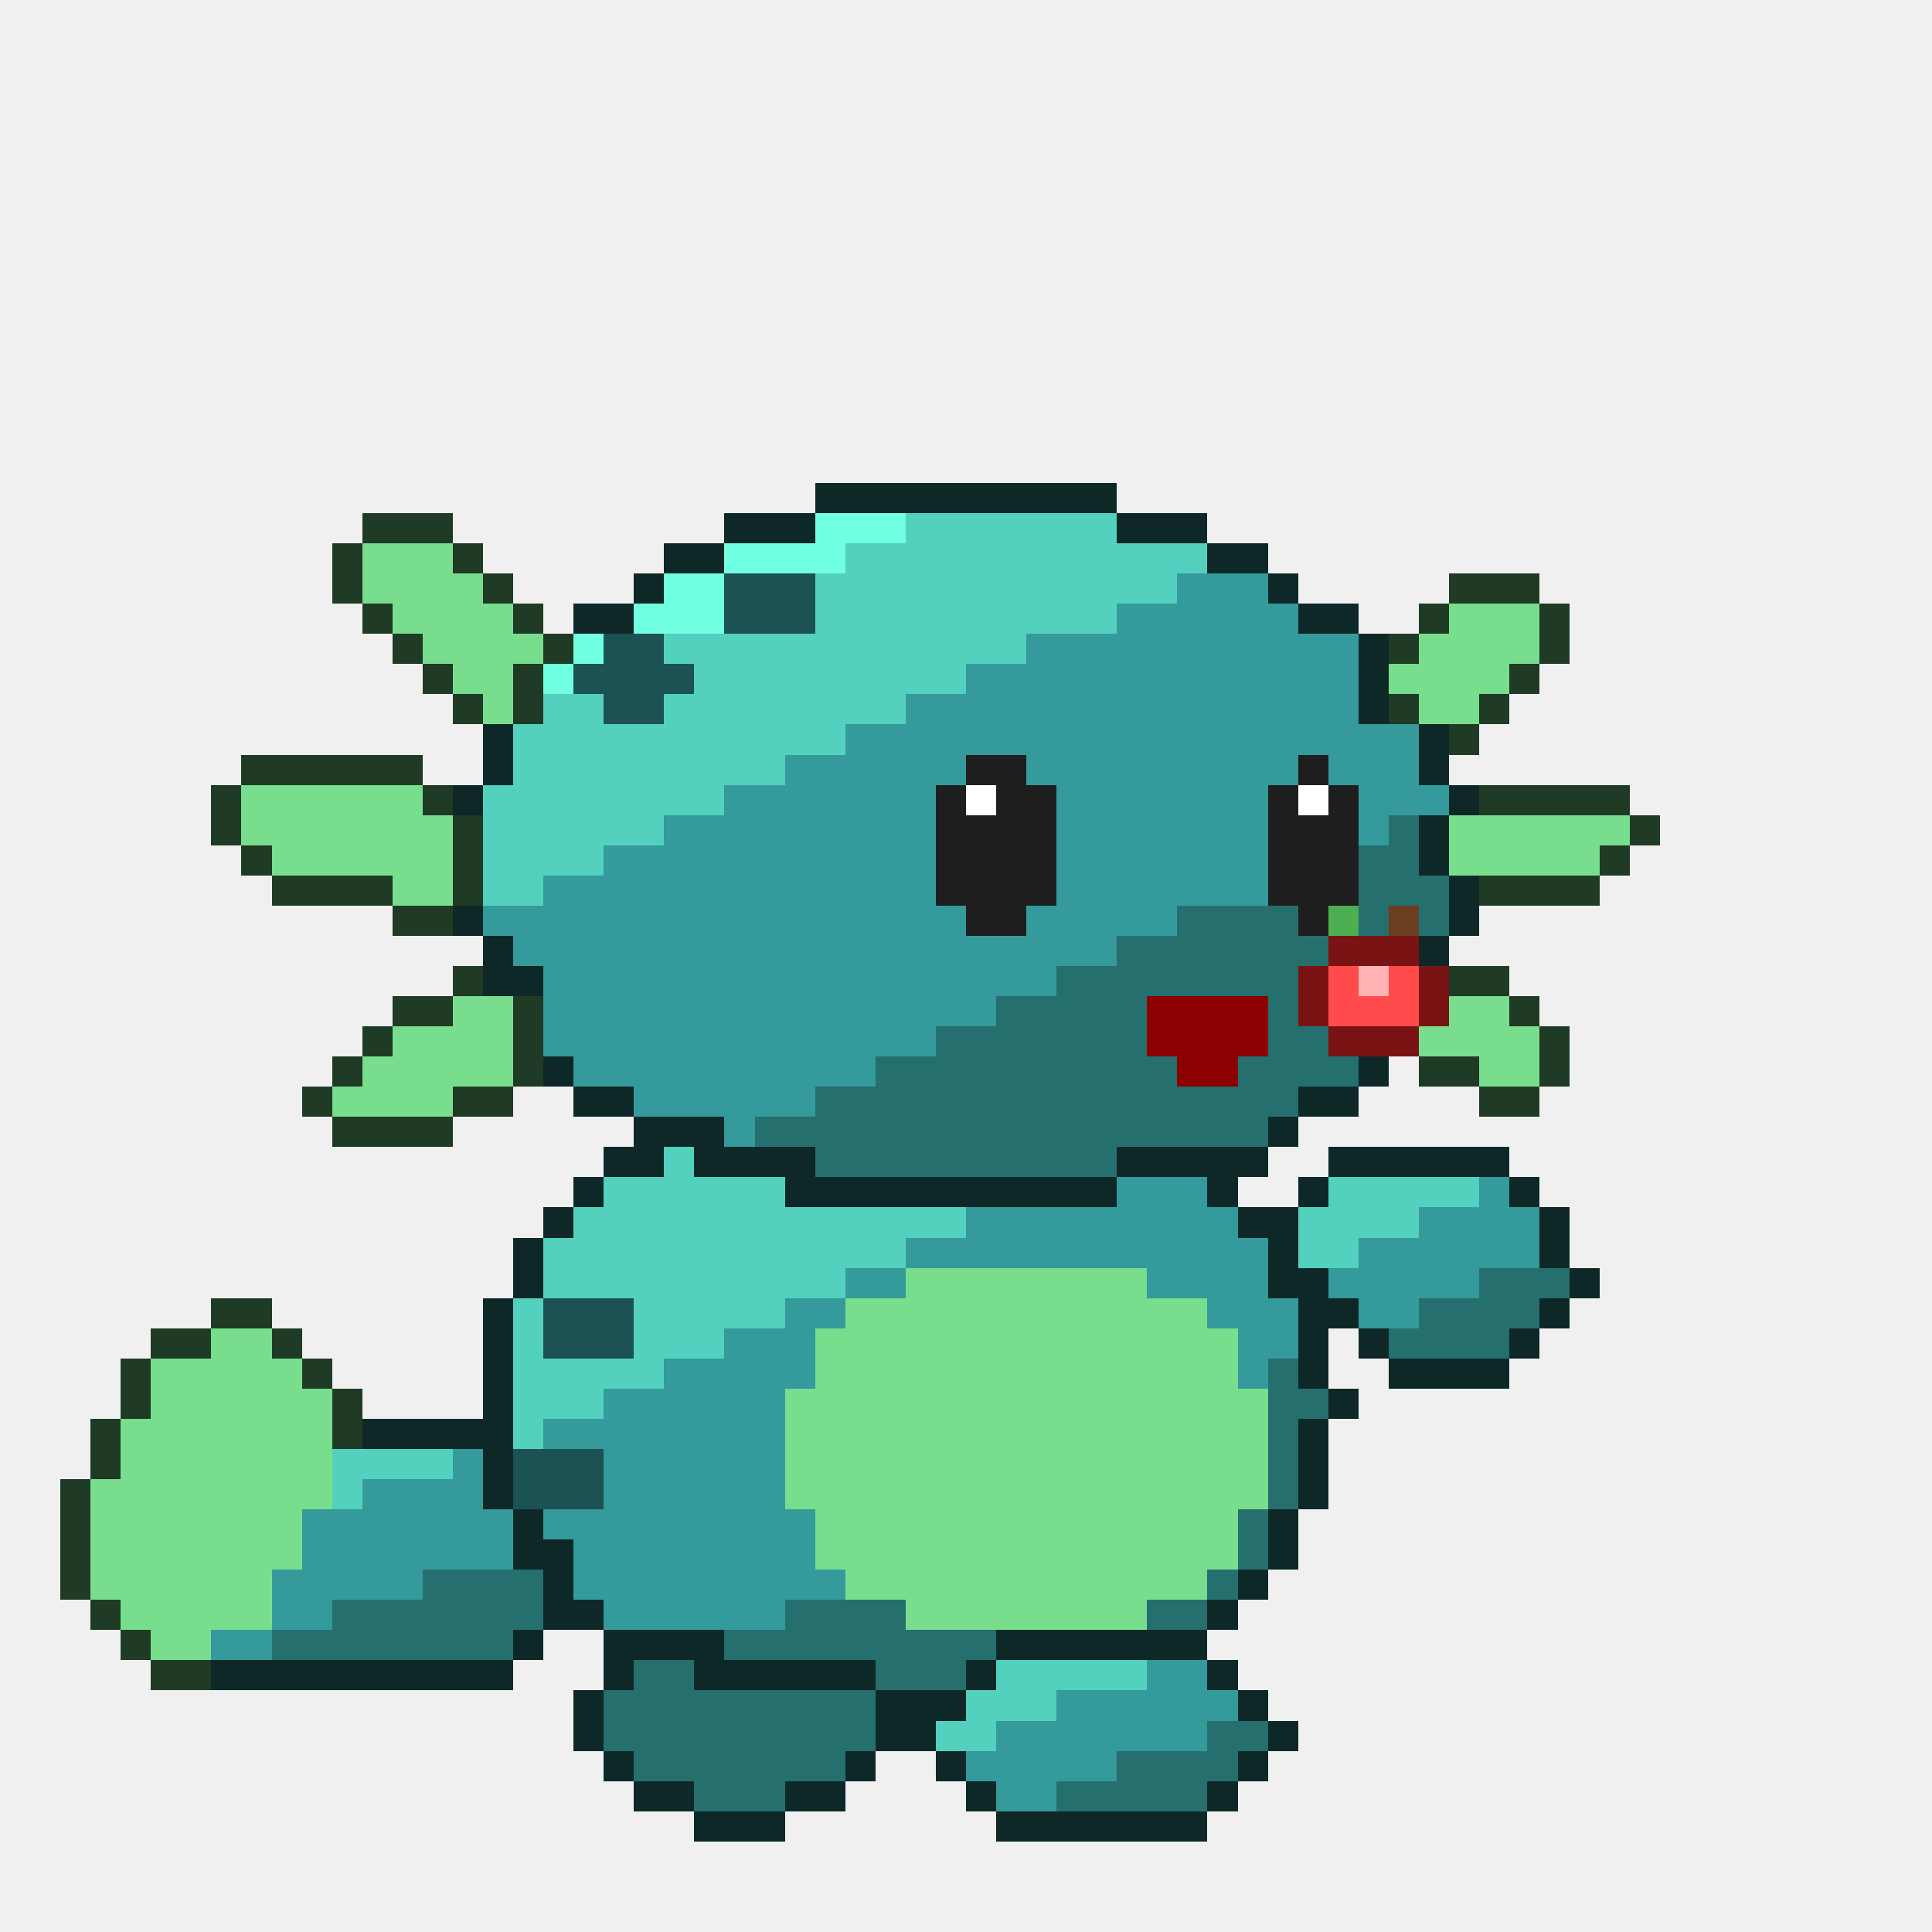
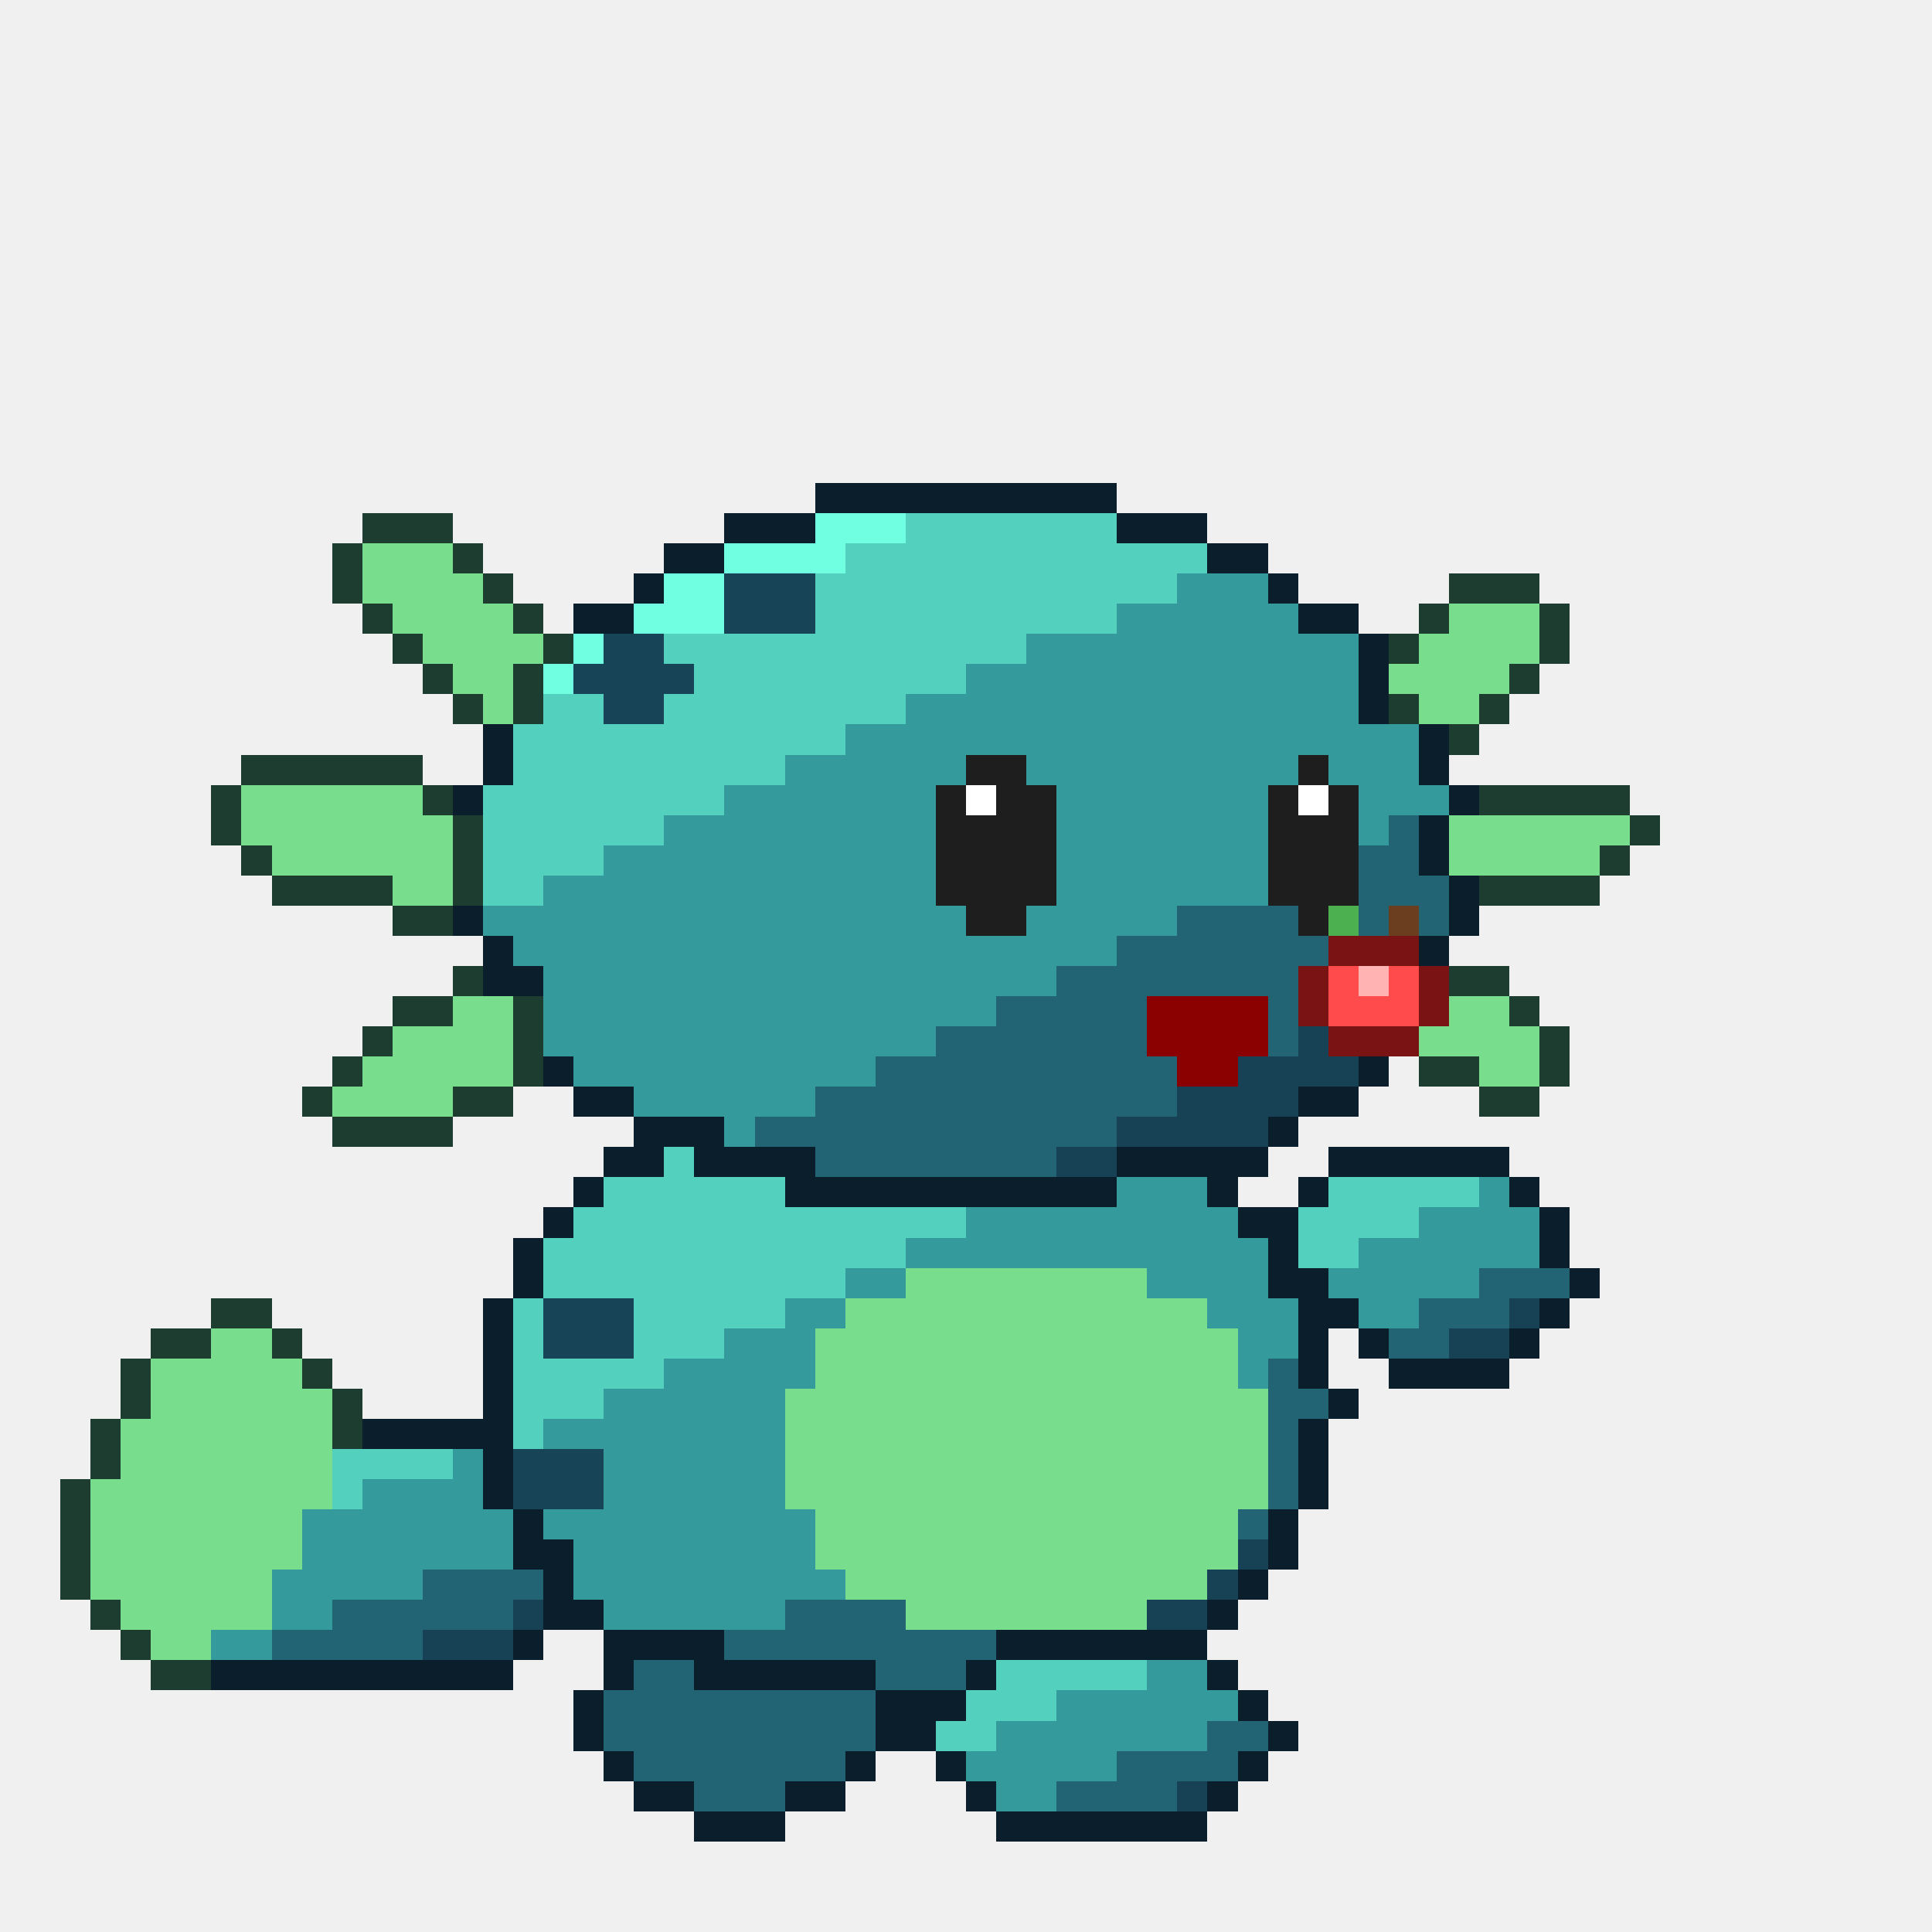
<svg xmlns="http://www.w3.org/2000/svg" viewBox="0 0 128 128" width="128" height="128" shape-rendering="crispEdges">
-   <rect x="54" y="32" width="20" height="2" fill="#0e2828" />
-   <rect x="24" y="34" width="6" height="2" fill="#1f3a25" />
-   <rect x="48" y="34" width="6" height="2" fill="#0e2828" />
+   <rect x="54" y="32" width="20" height="2" fill="#0a1e2c" />
+   <rect x="24" y="34" width="6" height="2" fill="#1c3d30" />
+   <rect x="48" y="34" width="6" height="2" fill="#0a1e2c" />
  <rect x="54" y="34" width="6" height="2" fill="#71ffe2" />
  <rect x="60" y="34" width="14" height="2" fill="#53d1be" />
-   <rect x="74" y="34" width="6" height="2" fill="#0e2828" />
-   <rect x="22" y="36" width="2" height="2" fill="#1f3a25" />
+   <rect x="74" y="34" width="6" height="2" fill="#0a1e2c" />
+   <rect x="22" y="36" width="2" height="2" fill="#1c3d30" />
  <rect x="24" y="36" width="6" height="2" fill="#78de8e" />
-   <rect x="30" y="36" width="2" height="2" fill="#1f3a25" />
-   <rect x="44" y="36" width="4" height="2" fill="#0e2828" />
+   <rect x="30" y="36" width="2" height="2" fill="#1c3d30" />
+   <rect x="44" y="36" width="4" height="2" fill="#0a1e2c" />
  <rect x="48" y="36" width="8" height="2" fill="#71ffe2" />
  <rect x="56" y="36" width="24" height="2" fill="#53d1be" />
-   <rect x="80" y="36" width="4" height="2" fill="#0e2828" />
-   <rect x="22" y="38" width="2" height="2" fill="#1f3a25" />
+   <rect x="80" y="36" width="4" height="2" fill="#0a1e2c" />
+   <rect x="22" y="38" width="2" height="2" fill="#1c3d30" />
  <rect x="24" y="38" width="8" height="2" fill="#78de8e" />
-   <rect x="32" y="38" width="2" height="2" fill="#1f3a25" />
-   <rect x="42" y="38" width="2" height="2" fill="#0e2828" />
+   <rect x="32" y="38" width="2" height="2" fill="#1c3d30" />
+   <rect x="42" y="38" width="2" height="2" fill="#0a1e2c" />
  <rect x="44" y="38" width="4" height="2" fill="#71ffe2" />
-   <rect x="48" y="38" width="6" height="2" fill="#1c5253" />
+   <rect x="48" y="38" width="6" height="2" fill="#184457" />
  <rect x="54" y="38" width="24" height="2" fill="#53d1be" />
  <rect x="78" y="38" width="6" height="2" fill="#349a9b" />
-   <rect x="84" y="38" width="2" height="2" fill="#0e2828" />
-   <rect x="96" y="38" width="6" height="2" fill="#1f3a25" />
-   <rect x="24" y="40" width="2" height="2" fill="#1f3a25" />
+   <rect x="84" y="38" width="2" height="2" fill="#0a1e2c" />
+   <rect x="96" y="38" width="6" height="2" fill="#1c3d30" />
+   <rect x="24" y="40" width="2" height="2" fill="#1c3d30" />
  <rect x="26" y="40" width="8" height="2" fill="#78de8e" />
-   <rect x="34" y="40" width="2" height="2" fill="#1f3a25" />
-   <rect x="38" y="40" width="4" height="2" fill="#0e2828" />
+   <rect x="34" y="40" width="2" height="2" fill="#1c3d30" />
+   <rect x="38" y="40" width="4" height="2" fill="#0a1e2c" />
  <rect x="42" y="40" width="6" height="2" fill="#71ffe2" />
-   <rect x="48" y="40" width="6" height="2" fill="#1c5253" />
+   <rect x="48" y="40" width="6" height="2" fill="#184457" />
  <rect x="54" y="40" width="20" height="2" fill="#53d1be" />
  <rect x="74" y="40" width="12" height="2" fill="#349a9b" />
-   <rect x="86" y="40" width="4" height="2" fill="#0e2828" />
-   <rect x="94" y="40" width="2" height="2" fill="#1f3a25" />
+   <rect x="86" y="40" width="4" height="2" fill="#0a1e2c" />
+   <rect x="94" y="40" width="2" height="2" fill="#1c3d30" />
  <rect x="96" y="40" width="6" height="2" fill="#78de8e" />
-   <rect x="102" y="40" width="2" height="2" fill="#1f3a25" />
-   <rect x="26" y="42" width="2" height="2" fill="#1f3a25" />
+   <rect x="102" y="40" width="2" height="2" fill="#1c3d30" />
+   <rect x="26" y="42" width="2" height="2" fill="#1c3d30" />
  <rect x="28" y="42" width="8" height="2" fill="#78de8e" />
-   <rect x="36" y="42" width="2" height="2" fill="#1f3a25" />
+   <rect x="36" y="42" width="2" height="2" fill="#1c3d30" />
  <rect x="38" y="42" width="2" height="2" fill="#71ffe2" />
-   <rect x="40" y="42" width="4" height="2" fill="#1c5253" />
+   <rect x="40" y="42" width="4" height="2" fill="#184457" />
  <rect x="44" y="42" width="24" height="2" fill="#53d1be" />
  <rect x="68" y="42" width="22" height="2" fill="#349a9b" />
-   <rect x="90" y="42" width="2" height="2" fill="#0e2828" />
-   <rect x="92" y="42" width="2" height="2" fill="#1f3a25" />
+   <rect x="90" y="42" width="2" height="2" fill="#0a1e2c" />
+   <rect x="92" y="42" width="2" height="2" fill="#1c3d30" />
  <rect x="94" y="42" width="8" height="2" fill="#78de8e" />
-   <rect x="102" y="42" width="2" height="2" fill="#1f3a25" />
-   <rect x="28" y="44" width="2" height="2" fill="#1f3a25" />
+   <rect x="102" y="42" width="2" height="2" fill="#1c3d30" />
+   <rect x="28" y="44" width="2" height="2" fill="#1c3d30" />
  <rect x="30" y="44" width="4" height="2" fill="#78de8e" />
-   <rect x="34" y="44" width="2" height="2" fill="#1f3a25" />
+   <rect x="34" y="44" width="2" height="2" fill="#1c3d30" />
  <rect x="36" y="44" width="2" height="2" fill="#71ffe2" />
-   <rect x="38" y="44" width="8" height="2" fill="#1c5253" />
+   <rect x="38" y="44" width="8" height="2" fill="#184457" />
  <rect x="46" y="44" width="18" height="2" fill="#53d1be" />
  <rect x="64" y="44" width="26" height="2" fill="#349a9b" />
-   <rect x="90" y="44" width="2" height="2" fill="#0e2828" />
+   <rect x="90" y="44" width="2" height="2" fill="#0a1e2c" />
  <rect x="92" y="44" width="8" height="2" fill="#78de8e" />
-   <rect x="100" y="44" width="2" height="2" fill="#1f3a25" />
-   <rect x="30" y="46" width="2" height="2" fill="#1f3a25" />
+   <rect x="100" y="44" width="2" height="2" fill="#1c3d30" />
+   <rect x="30" y="46" width="2" height="2" fill="#1c3d30" />
  <rect x="32" y="46" width="2" height="2" fill="#78de8e" />
-   <rect x="34" y="46" width="2" height="2" fill="#1f3a25" />
+   <rect x="34" y="46" width="2" height="2" fill="#1c3d30" />
  <rect x="36" y="46" width="4" height="2" fill="#53d1be" />
-   <rect x="40" y="46" width="4" height="2" fill="#1c5253" />
+   <rect x="40" y="46" width="4" height="2" fill="#184457" />
  <rect x="44" y="46" width="16" height="2" fill="#53d1be" />
  <rect x="60" y="46" width="30" height="2" fill="#349a9b" />
-   <rect x="90" y="46" width="2" height="2" fill="#0e2828" />
-   <rect x="92" y="46" width="2" height="2" fill="#1f3a25" />
+   <rect x="90" y="46" width="2" height="2" fill="#0a1e2c" />
+   <rect x="92" y="46" width="2" height="2" fill="#1c3d30" />
  <rect x="94" y="46" width="4" height="2" fill="#78de8e" />
-   <rect x="98" y="46" width="2" height="2" fill="#1f3a25" />
-   <rect x="32" y="48" width="2" height="2" fill="#0e2828" />
+   <rect x="98" y="46" width="2" height="2" fill="#1c3d30" />
+   <rect x="32" y="48" width="2" height="2" fill="#0a1e2c" />
  <rect x="34" y="48" width="22" height="2" fill="#53d1be" />
  <rect x="56" y="48" width="38" height="2" fill="#349a9b" />
-   <rect x="94" y="48" width="2" height="2" fill="#0e2828" />
-   <rect x="96" y="48" width="2" height="2" fill="#1f3a25" />
-   <rect x="16" y="50" width="12" height="2" fill="#1f3a25" />
-   <rect x="32" y="50" width="2" height="2" fill="#0e2828" />
+   <rect x="94" y="48" width="2" height="2" fill="#0a1e2c" />
+   <rect x="96" y="48" width="2" height="2" fill="#1c3d30" />
+   <rect x="16" y="50" width="12" height="2" fill="#1c3d30" />
+   <rect x="32" y="50" width="2" height="2" fill="#0a1e2c" />
  <rect x="34" y="50" width="18" height="2" fill="#53d1be" />
  <rect x="52" y="50" width="12" height="2" fill="#349a9b" />
  <rect x="64" y="50" width="4" height="2" fill="#1e1e1e" />
  <rect x="68" y="50" width="18" height="2" fill="#349a9b" />
  <rect x="86" y="50" width="2" height="2" fill="#1e1e1e" />
  <rect x="88" y="50" width="6" height="2" fill="#349a9b" />
-   <rect x="94" y="50" width="2" height="2" fill="#0e2828" />
-   <rect x="14" y="52" width="2" height="2" fill="#1f3a25" />
+   <rect x="94" y="50" width="2" height="2" fill="#0a1e2c" />
+   <rect x="14" y="52" width="2" height="2" fill="#1c3d30" />
  <rect x="16" y="52" width="12" height="2" fill="#78de8e" />
-   <rect x="28" y="52" width="2" height="2" fill="#1f3a25" />
-   <rect x="30" y="52" width="2" height="2" fill="#0e2828" />
+   <rect x="28" y="52" width="2" height="2" fill="#1c3d30" />
+   <rect x="30" y="52" width="2" height="2" fill="#0a1e2c" />
  <rect x="32" y="52" width="16" height="2" fill="#53d1be" />
  <rect x="48" y="52" width="14" height="2" fill="#349a9b" />
  <rect x="62" y="52" width="2" height="2" fill="#1e1e1e" />
  <rect x="64" y="52" width="2" height="2" fill="#ffffff" />
  <rect x="66" y="52" width="4" height="2" fill="#1e1e1e" />
  <rect x="70" y="52" width="14" height="2" fill="#349a9b" />
  <rect x="84" y="52" width="2" height="2" fill="#1e1e1e" />
  <rect x="86" y="52" width="2" height="2" fill="#ffffff" />
  <rect x="88" y="52" width="2" height="2" fill="#1e1e1e" />
  <rect x="90" y="52" width="6" height="2" fill="#349a9b" />
-   <rect x="96" y="52" width="2" height="2" fill="#0e2828" />
-   <rect x="98" y="52" width="10" height="2" fill="#1f3a25" />
-   <rect x="14" y="54" width="2" height="2" fill="#1f3a25" />
+   <rect x="96" y="52" width="2" height="2" fill="#0a1e2c" />
+   <rect x="98" y="52" width="10" height="2" fill="#1c3d30" />
+   <rect x="14" y="54" width="2" height="2" fill="#1c3d30" />
  <rect x="16" y="54" width="14" height="2" fill="#78de8e" />
-   <rect x="30" y="54" width="2" height="2" fill="#1f3a25" />
+   <rect x="30" y="54" width="2" height="2" fill="#1c3d30" />
  <rect x="32" y="54" width="12" height="2" fill="#53d1be" />
  <rect x="44" y="54" width="18" height="2" fill="#349a9b" />
  <rect x="62" y="54" width="8" height="2" fill="#1e1e1e" />
  <rect x="70" y="54" width="14" height="2" fill="#349a9b" />
  <rect x="84" y="54" width="6" height="2" fill="#1e1e1e" />
  <rect x="90" y="54" width="2" height="2" fill="#349a9b" />
-   <rect x="92" y="54" width="2" height="2" fill="#266f6f" />
-   <rect x="94" y="54" width="2" height="2" fill="#0e2828" />
+   <rect x="92" y="54" width="2" height="2" fill="#226473" />
+   <rect x="94" y="54" width="2" height="2" fill="#0a1e2c" />
  <rect x="96" y="54" width="12" height="2" fill="#78de8e" />
-   <rect x="108" y="54" width="2" height="2" fill="#1f3a25" />
-   <rect x="16" y="56" width="2" height="2" fill="#1f3a25" />
+   <rect x="108" y="54" width="2" height="2" fill="#1c3d30" />
+   <rect x="16" y="56" width="2" height="2" fill="#1c3d30" />
  <rect x="18" y="56" width="12" height="2" fill="#78de8e" />
-   <rect x="30" y="56" width="2" height="2" fill="#1f3a25" />
+   <rect x="30" y="56" width="2" height="2" fill="#1c3d30" />
  <rect x="32" y="56" width="8" height="2" fill="#53d1be" />
  <rect x="40" y="56" width="22" height="2" fill="#349a9b" />
  <rect x="62" y="56" width="8" height="2" fill="#1e1e1e" />
  <rect x="70" y="56" width="14" height="2" fill="#349a9b" />
  <rect x="84" y="56" width="6" height="2" fill="#1e1e1e" />
-   <rect x="90" y="56" width="4" height="2" fill="#266f6f" />
-   <rect x="94" y="56" width="2" height="2" fill="#0e2828" />
+   <rect x="90" y="56" width="4" height="2" fill="#226473" />
+   <rect x="94" y="56" width="2" height="2" fill="#0a1e2c" />
  <rect x="96" y="56" width="10" height="2" fill="#78de8e" />
-   <rect x="106" y="56" width="2" height="2" fill="#1f3a25" />
-   <rect x="18" y="58" width="8" height="2" fill="#1f3a25" />
+   <rect x="106" y="56" width="2" height="2" fill="#1c3d30" />
+   <rect x="18" y="58" width="8" height="2" fill="#1c3d30" />
  <rect x="26" y="58" width="4" height="2" fill="#78de8e" />
-   <rect x="30" y="58" width="2" height="2" fill="#1f3a25" />
+   <rect x="30" y="58" width="2" height="2" fill="#1c3d30" />
  <rect x="32" y="58" width="4" height="2" fill="#53d1be" />
  <rect x="36" y="58" width="26" height="2" fill="#349a9b" />
  <rect x="62" y="58" width="8" height="2" fill="#1e1e1e" />
  <rect x="70" y="58" width="14" height="2" fill="#349a9b" />
  <rect x="84" y="58" width="6" height="2" fill="#1e1e1e" />
-   <rect x="90" y="58" width="6" height="2" fill="#266f6f" />
-   <rect x="96" y="58" width="2" height="2" fill="#0e2828" />
-   <rect x="98" y="58" width="8" height="2" fill="#1f3a25" />
-   <rect x="26" y="60" width="4" height="2" fill="#1f3a25" />
-   <rect x="30" y="60" width="2" height="2" fill="#0e2828" />
+   <rect x="90" y="58" width="6" height="2" fill="#226473" />
+   <rect x="96" y="58" width="2" height="2" fill="#0a1e2c" />
+   <rect x="98" y="58" width="8" height="2" fill="#1c3d30" />
+   <rect x="26" y="60" width="4" height="2" fill="#1c3d30" />
+   <rect x="30" y="60" width="2" height="2" fill="#0a1e2c" />
  <rect x="32" y="60" width="32" height="2" fill="#349a9b" />
  <rect x="64" y="60" width="4" height="2" fill="#1e1e1e" />
  <rect x="68" y="60" width="10" height="2" fill="#349a9b" />
-   <rect x="78" y="60" width="8" height="2" fill="#266f6f" />
+   <rect x="78" y="60" width="8" height="2" fill="#226473" />
  <rect x="86" y="60" width="2" height="2" fill="#1e1e1e" />
  <rect x="88" y="60" width="2" height="2" fill="#4caf50" />
-   <rect x="90" y="60" width="2" height="2" fill="#266f6f" />
+   <rect x="90" y="60" width="2" height="2" fill="#226473" />
  <rect x="92" y="60" width="2" height="2" fill="#6b3e1f" />
-   <rect x="94" y="60" width="2" height="2" fill="#266f6f" />
-   <rect x="96" y="60" width="2" height="2" fill="#0e2828" />
-   <rect x="32" y="62" width="2" height="2" fill="#0e2828" />
+   <rect x="94" y="60" width="2" height="2" fill="#226473" />
+   <rect x="96" y="60" width="2" height="2" fill="#0a1e2c" />
+   <rect x="32" y="62" width="2" height="2" fill="#0a1e2c" />
  <rect x="34" y="62" width="40" height="2" fill="#349a9b" />
-   <rect x="74" y="62" width="14" height="2" fill="#266f6f" />
+   <rect x="74" y="62" width="14" height="2" fill="#226473" />
  <rect x="88" y="62" width="6" height="2" fill="#7a1414" />
-   <rect x="94" y="62" width="2" height="2" fill="#0e2828" />
-   <rect x="30" y="64" width="2" height="2" fill="#1f3a25" />
-   <rect x="32" y="64" width="4" height="2" fill="#0e2828" />
+   <rect x="94" y="62" width="2" height="2" fill="#0a1e2c" />
+   <rect x="30" y="64" width="2" height="2" fill="#1c3d30" />
+   <rect x="32" y="64" width="4" height="2" fill="#0a1e2c" />
  <rect x="36" y="64" width="34" height="2" fill="#349a9b" />
-   <rect x="70" y="64" width="16" height="2" fill="#266f6f" />
+   <rect x="70" y="64" width="16" height="2" fill="#226473" />
  <rect x="86" y="64" width="2" height="2" fill="#7a1414" />
  <rect x="88" y="64" width="2" height="2" fill="#ff4b4b" />
  <rect x="90" y="64" width="2" height="2" fill="#ffb3b3" />
  <rect x="92" y="64" width="2" height="2" fill="#ff4b4b" />
  <rect x="94" y="64" width="2" height="2" fill="#7a1414" />
-   <rect x="96" y="64" width="4" height="2" fill="#1f3a25" />
-   <rect x="26" y="66" width="4" height="2" fill="#1f3a25" />
+   <rect x="96" y="64" width="4" height="2" fill="#1c3d30" />
+   <rect x="26" y="66" width="4" height="2" fill="#1c3d30" />
  <rect x="30" y="66" width="4" height="2" fill="#78de8e" />
-   <rect x="34" y="66" width="2" height="2" fill="#1f3a25" />
+   <rect x="34" y="66" width="2" height="2" fill="#1c3d30" />
  <rect x="36" y="66" width="30" height="2" fill="#349a9b" />
-   <rect x="66" y="66" width="10" height="2" fill="#266f6f" />
+   <rect x="66" y="66" width="10" height="2" fill="#226473" />
  <rect x="76" y="66" width="8" height="2" fill="#8b0000" />
-   <rect x="84" y="66" width="2" height="2" fill="#266f6f" />
+   <rect x="84" y="66" width="2" height="2" fill="#226473" />
  <rect x="86" y="66" width="2" height="2" fill="#7a1414" />
  <rect x="88" y="66" width="6" height="2" fill="#ff4b4b" />
  <rect x="94" y="66" width="2" height="2" fill="#7a1414" />
  <rect x="96" y="66" width="4" height="2" fill="#78de8e" />
-   <rect x="100" y="66" width="2" height="2" fill="#1f3a25" />
-   <rect x="24" y="68" width="2" height="2" fill="#1f3a25" />
+   <rect x="100" y="66" width="2" height="2" fill="#1c3d30" />
+   <rect x="24" y="68" width="2" height="2" fill="#1c3d30" />
  <rect x="26" y="68" width="8" height="2" fill="#78de8e" />
-   <rect x="34" y="68" width="2" height="2" fill="#1f3a25" />
+   <rect x="34" y="68" width="2" height="2" fill="#1c3d30" />
  <rect x="36" y="68" width="26" height="2" fill="#349a9b" />
-   <rect x="62" y="68" width="14" height="2" fill="#266f6f" />
+   <rect x="62" y="68" width="14" height="2" fill="#226473" />
  <rect x="76" y="68" width="8" height="2" fill="#8b0000" />
-   <rect x="84" y="68" width="4" height="2" fill="#266f6f" />
+   <rect x="84" y="68" width="2" height="2" fill="#226473" />
+   <rect x="86" y="68" width="2" height="2" fill="#174155" />
  <rect x="88" y="68" width="6" height="2" fill="#7a1414" />
  <rect x="94" y="68" width="8" height="2" fill="#78de8e" />
-   <rect x="102" y="68" width="2" height="2" fill="#1f3a25" />
-   <rect x="22" y="70" width="2" height="2" fill="#1f3a25" />
+   <rect x="102" y="68" width="2" height="2" fill="#1c3d30" />
+   <rect x="22" y="70" width="2" height="2" fill="#1c3d30" />
  <rect x="24" y="70" width="10" height="2" fill="#78de8e" />
-   <rect x="34" y="70" width="2" height="2" fill="#1f3a25" />
-   <rect x="36" y="70" width="2" height="2" fill="#0e2828" />
+   <rect x="34" y="70" width="2" height="2" fill="#1c3d30" />
+   <rect x="36" y="70" width="2" height="2" fill="#0a1e2c" />
  <rect x="38" y="70" width="20" height="2" fill="#349a9b" />
-   <rect x="58" y="70" width="20" height="2" fill="#266f6f" />
+   <rect x="58" y="70" width="20" height="2" fill="#226473" />
  <rect x="78" y="70" width="4" height="2" fill="#8b0000" />
-   <rect x="82" y="70" width="8" height="2" fill="#266f6f" />
-   <rect x="90" y="70" width="2" height="2" fill="#0e2828" />
-   <rect x="94" y="70" width="4" height="2" fill="#1f3a25" />
+   <rect x="82" y="70" width="8" height="2" fill="#174155" />
+   <rect x="90" y="70" width="2" height="2" fill="#0a1e2c" />
+   <rect x="94" y="70" width="4" height="2" fill="#1c3d30" />
  <rect x="98" y="70" width="4" height="2" fill="#78de8e" />
-   <rect x="102" y="70" width="2" height="2" fill="#1f3a25" />
-   <rect x="20" y="72" width="2" height="2" fill="#1f3a25" />
+   <rect x="102" y="70" width="2" height="2" fill="#1c3d30" />
+   <rect x="20" y="72" width="2" height="2" fill="#1c3d30" />
  <rect x="22" y="72" width="8" height="2" fill="#78de8e" />
-   <rect x="30" y="72" width="4" height="2" fill="#1f3a25" />
-   <rect x="38" y="72" width="4" height="2" fill="#0e2828" />
+   <rect x="30" y="72" width="4" height="2" fill="#1c3d30" />
+   <rect x="38" y="72" width="4" height="2" fill="#0a1e2c" />
  <rect x="42" y="72" width="12" height="2" fill="#349a9b" />
-   <rect x="54" y="72" width="32" height="2" fill="#266f6f" />
-   <rect x="86" y="72" width="4" height="2" fill="#0e2828" />
-   <rect x="98" y="72" width="4" height="2" fill="#1f3a25" />
-   <rect x="22" y="74" width="8" height="2" fill="#1f3a25" />
-   <rect x="42" y="74" width="6" height="2" fill="#0e2828" />
+   <rect x="54" y="72" width="24" height="2" fill="#226473" />
+   <rect x="78" y="72" width="8" height="2" fill="#174155" />
+   <rect x="86" y="72" width="4" height="2" fill="#0a1e2c" />
+   <rect x="98" y="72" width="4" height="2" fill="#1c3d30" />
+   <rect x="22" y="74" width="8" height="2" fill="#1c3d30" />
+   <rect x="42" y="74" width="6" height="2" fill="#0a1e2c" />
  <rect x="48" y="74" width="2" height="2" fill="#349a9b" />
-   <rect x="50" y="74" width="34" height="2" fill="#266f6f" />
-   <rect x="84" y="74" width="2" height="2" fill="#0e2828" />
-   <rect x="40" y="76" width="4" height="2" fill="#0e2828" />
+   <rect x="50" y="74" width="24" height="2" fill="#226473" />
+   <rect x="74" y="74" width="10" height="2" fill="#174155" />
+   <rect x="84" y="74" width="2" height="2" fill="#0a1e2c" />
+   <rect x="40" y="76" width="4" height="2" fill="#0a1e2c" />
  <rect x="44" y="76" width="2" height="2" fill="#53d1be" />
-   <rect x="46" y="76" width="8" height="2" fill="#0e2828" />
-   <rect x="54" y="76" width="20" height="2" fill="#266f6f" />
-   <rect x="74" y="76" width="10" height="2" fill="#0e2828" />
-   <rect x="88" y="76" width="12" height="2" fill="#0e2828" />
-   <rect x="38" y="78" width="2" height="2" fill="#0e2828" />
+   <rect x="46" y="76" width="8" height="2" fill="#0a1e2c" />
+   <rect x="54" y="76" width="16" height="2" fill="#226473" />
+   <rect x="70" y="76" width="4" height="2" fill="#174155" />
+   <rect x="74" y="76" width="10" height="2" fill="#0a1e2c" />
+   <rect x="88" y="76" width="12" height="2" fill="#0a1e2c" />
+   <rect x="38" y="78" width="2" height="2" fill="#0a1e2c" />
  <rect x="40" y="78" width="12" height="2" fill="#53d1be" />
-   <rect x="52" y="78" width="22" height="2" fill="#0e2828" />
+   <rect x="52" y="78" width="22" height="2" fill="#0a1e2c" />
  <rect x="74" y="78" width="6" height="2" fill="#349a9b" />
-   <rect x="80" y="78" width="2" height="2" fill="#0e2828" />
-   <rect x="86" y="78" width="2" height="2" fill="#0e2828" />
+   <rect x="80" y="78" width="2" height="2" fill="#0a1e2c" />
+   <rect x="86" y="78" width="2" height="2" fill="#0a1e2c" />
  <rect x="88" y="78" width="10" height="2" fill="#53d1be" />
  <rect x="98" y="78" width="2" height="2" fill="#349a9b" />
-   <rect x="100" y="78" width="2" height="2" fill="#0e2828" />
-   <rect x="36" y="80" width="2" height="2" fill="#0e2828" />
+   <rect x="100" y="78" width="2" height="2" fill="#0a1e2c" />
+   <rect x="36" y="80" width="2" height="2" fill="#0a1e2c" />
  <rect x="38" y="80" width="26" height="2" fill="#53d1be" />
  <rect x="64" y="80" width="18" height="2" fill="#349a9b" />
-   <rect x="82" y="80" width="4" height="2" fill="#0e2828" />
+   <rect x="82" y="80" width="4" height="2" fill="#0a1e2c" />
  <rect x="86" y="80" width="8" height="2" fill="#53d1be" />
  <rect x="94" y="80" width="8" height="2" fill="#349a9b" />
-   <rect x="102" y="80" width="2" height="2" fill="#0e2828" />
-   <rect x="34" y="82" width="2" height="2" fill="#0e2828" />
+   <rect x="102" y="80" width="2" height="2" fill="#0a1e2c" />
+   <rect x="34" y="82" width="2" height="2" fill="#0a1e2c" />
  <rect x="36" y="82" width="24" height="2" fill="#53d1be" />
  <rect x="60" y="82" width="24" height="2" fill="#349a9b" />
-   <rect x="84" y="82" width="2" height="2" fill="#0e2828" />
+   <rect x="84" y="82" width="2" height="2" fill="#0a1e2c" />
  <rect x="86" y="82" width="4" height="2" fill="#53d1be" />
  <rect x="90" y="82" width="12" height="2" fill="#349a9b" />
-   <rect x="102" y="82" width="2" height="2" fill="#0e2828" />
-   <rect x="34" y="84" width="2" height="2" fill="#0e2828" />
+   <rect x="102" y="82" width="2" height="2" fill="#0a1e2c" />
+   <rect x="34" y="84" width="2" height="2" fill="#0a1e2c" />
  <rect x="36" y="84" width="20" height="2" fill="#53d1be" />
  <rect x="56" y="84" width="4" height="2" fill="#349a9b" />
  <rect x="60" y="84" width="16" height="2" fill="#78de8e" />
  <rect x="76" y="84" width="8" height="2" fill="#349a9b" />
-   <rect x="84" y="84" width="4" height="2" fill="#0e2828" />
+   <rect x="84" y="84" width="4" height="2" fill="#0a1e2c" />
  <rect x="88" y="84" width="10" height="2" fill="#349a9b" />
-   <rect x="98" y="84" width="6" height="2" fill="#266f6f" />
-   <rect x="104" y="84" width="2" height="2" fill="#0e2828" />
-   <rect x="14" y="86" width="4" height="2" fill="#1f3a25" />
-   <rect x="32" y="86" width="2" height="2" fill="#0e2828" />
+   <rect x="98" y="84" width="6" height="2" fill="#226473" />
+   <rect x="104" y="84" width="2" height="2" fill="#0a1e2c" />
+   <rect x="14" y="86" width="4" height="2" fill="#1c3d30" />
+   <rect x="32" y="86" width="2" height="2" fill="#0a1e2c" />
  <rect x="34" y="86" width="2" height="2" fill="#53d1be" />
-   <rect x="36" y="86" width="6" height="2" fill="#1c5253" />
+   <rect x="36" y="86" width="6" height="2" fill="#184457" />
  <rect x="42" y="86" width="10" height="2" fill="#53d1be" />
  <rect x="52" y="86" width="4" height="2" fill="#349a9b" />
  <rect x="56" y="86" width="24" height="2" fill="#78de8e" />
  <rect x="80" y="86" width="6" height="2" fill="#349a9b" />
-   <rect x="86" y="86" width="4" height="2" fill="#0e2828" />
+   <rect x="86" y="86" width="4" height="2" fill="#0a1e2c" />
  <rect x="90" y="86" width="4" height="2" fill="#349a9b" />
-   <rect x="94" y="86" width="8" height="2" fill="#266f6f" />
-   <rect x="102" y="86" width="2" height="2" fill="#0e2828" />
-   <rect x="10" y="88" width="4" height="2" fill="#1f3a25" />
+   <rect x="94" y="86" width="6" height="2" fill="#226473" />
+   <rect x="100" y="86" width="2" height="2" fill="#174155" />
+   <rect x="102" y="86" width="2" height="2" fill="#0a1e2c" />
+   <rect x="10" y="88" width="4" height="2" fill="#1c3d30" />
  <rect x="14" y="88" width="4" height="2" fill="#78de8e" />
-   <rect x="18" y="88" width="2" height="2" fill="#1f3a25" />
-   <rect x="32" y="88" width="2" height="2" fill="#0e2828" />
+   <rect x="18" y="88" width="2" height="2" fill="#1c3d30" />
+   <rect x="32" y="88" width="2" height="2" fill="#0a1e2c" />
  <rect x="34" y="88" width="2" height="2" fill="#53d1be" />
-   <rect x="36" y="88" width="6" height="2" fill="#1c5253" />
+   <rect x="36" y="88" width="6" height="2" fill="#184457" />
  <rect x="42" y="88" width="6" height="2" fill="#53d1be" />
  <rect x="48" y="88" width="6" height="2" fill="#349a9b" />
  <rect x="54" y="88" width="28" height="2" fill="#78de8e" />
  <rect x="82" y="88" width="4" height="2" fill="#349a9b" />
-   <rect x="86" y="88" width="2" height="2" fill="#0e2828" />
-   <rect x="90" y="88" width="2" height="2" fill="#0e2828" />
-   <rect x="92" y="88" width="8" height="2" fill="#266f6f" />
-   <rect x="100" y="88" width="2" height="2" fill="#0e2828" />
-   <rect x="8" y="90" width="2" height="2" fill="#1f3a25" />
+   <rect x="86" y="88" width="2" height="2" fill="#0a1e2c" />
+   <rect x="90" y="88" width="2" height="2" fill="#0a1e2c" />
+   <rect x="92" y="88" width="4" height="2" fill="#226473" />
+   <rect x="96" y="88" width="4" height="2" fill="#174155" />
+   <rect x="100" y="88" width="2" height="2" fill="#0a1e2c" />
+   <rect x="8" y="90" width="2" height="2" fill="#1c3d30" />
  <rect x="10" y="90" width="10" height="2" fill="#78de8e" />
-   <rect x="20" y="90" width="2" height="2" fill="#1f3a25" />
-   <rect x="32" y="90" width="2" height="2" fill="#0e2828" />
+   <rect x="20" y="90" width="2" height="2" fill="#1c3d30" />
+   <rect x="32" y="90" width="2" height="2" fill="#0a1e2c" />
  <rect x="34" y="90" width="10" height="2" fill="#53d1be" />
  <rect x="44" y="90" width="10" height="2" fill="#349a9b" />
  <rect x="54" y="90" width="28" height="2" fill="#78de8e" />
  <rect x="82" y="90" width="2" height="2" fill="#349a9b" />
-   <rect x="84" y="90" width="2" height="2" fill="#266f6f" />
-   <rect x="86" y="90" width="2" height="2" fill="#0e2828" />
-   <rect x="92" y="90" width="8" height="2" fill="#0e2828" />
-   <rect x="8" y="92" width="2" height="2" fill="#1f3a25" />
+   <rect x="84" y="90" width="2" height="2" fill="#226473" />
+   <rect x="86" y="90" width="2" height="2" fill="#0a1e2c" />
+   <rect x="92" y="90" width="8" height="2" fill="#0a1e2c" />
+   <rect x="8" y="92" width="2" height="2" fill="#1c3d30" />
  <rect x="10" y="92" width="12" height="2" fill="#78de8e" />
-   <rect x="22" y="92" width="2" height="2" fill="#1f3a25" />
-   <rect x="32" y="92" width="2" height="2" fill="#0e2828" />
+   <rect x="22" y="92" width="2" height="2" fill="#1c3d30" />
+   <rect x="32" y="92" width="2" height="2" fill="#0a1e2c" />
  <rect x="34" y="92" width="6" height="2" fill="#53d1be" />
  <rect x="40" y="92" width="12" height="2" fill="#349a9b" />
  <rect x="52" y="92" width="32" height="2" fill="#78de8e" />
-   <rect x="84" y="92" width="4" height="2" fill="#266f6f" />
-   <rect x="88" y="92" width="2" height="2" fill="#0e2828" />
-   <rect x="6" y="94" width="2" height="2" fill="#1f3a25" />
+   <rect x="84" y="92" width="4" height="2" fill="#226473" />
+   <rect x="88" y="92" width="2" height="2" fill="#0a1e2c" />
+   <rect x="6" y="94" width="2" height="2" fill="#1c3d30" />
  <rect x="8" y="94" width="14" height="2" fill="#78de8e" />
-   <rect x="22" y="94" width="2" height="2" fill="#1f3a25" />
-   <rect x="24" y="94" width="10" height="2" fill="#0e2828" />
+   <rect x="22" y="94" width="2" height="2" fill="#1c3d30" />
+   <rect x="24" y="94" width="10" height="2" fill="#0a1e2c" />
  <rect x="34" y="94" width="2" height="2" fill="#53d1be" />
  <rect x="36" y="94" width="16" height="2" fill="#349a9b" />
  <rect x="52" y="94" width="32" height="2" fill="#78de8e" />
-   <rect x="84" y="94" width="2" height="2" fill="#266f6f" />
-   <rect x="86" y="94" width="2" height="2" fill="#0e2828" />
-   <rect x="6" y="96" width="2" height="2" fill="#1f3a25" />
+   <rect x="84" y="94" width="2" height="2" fill="#226473" />
+   <rect x="86" y="94" width="2" height="2" fill="#0a1e2c" />
+   <rect x="6" y="96" width="2" height="2" fill="#1c3d30" />
  <rect x="8" y="96" width="14" height="2" fill="#78de8e" />
  <rect x="22" y="96" width="8" height="2" fill="#53d1be" />
  <rect x="30" y="96" width="2" height="2" fill="#349a9b" />
-   <rect x="32" y="96" width="2" height="2" fill="#0e2828" />
-   <rect x="34" y="96" width="6" height="2" fill="#1c5253" />
+   <rect x="32" y="96" width="2" height="2" fill="#0a1e2c" />
+   <rect x="34" y="96" width="6" height="2" fill="#184457" />
  <rect x="40" y="96" width="12" height="2" fill="#349a9b" />
  <rect x="52" y="96" width="32" height="2" fill="#78de8e" />
-   <rect x="84" y="96" width="2" height="2" fill="#266f6f" />
-   <rect x="86" y="96" width="2" height="2" fill="#0e2828" />
-   <rect x="4" y="98" width="2" height="2" fill="#1f3a25" />
+   <rect x="84" y="96" width="2" height="2" fill="#226473" />
+   <rect x="86" y="96" width="2" height="2" fill="#0a1e2c" />
+   <rect x="4" y="98" width="2" height="2" fill="#1c3d30" />
  <rect x="6" y="98" width="16" height="2" fill="#78de8e" />
  <rect x="22" y="98" width="2" height="2" fill="#53d1be" />
  <rect x="24" y="98" width="8" height="2" fill="#349a9b" />
-   <rect x="32" y="98" width="2" height="2" fill="#0e2828" />
-   <rect x="34" y="98" width="6" height="2" fill="#1c5253" />
+   <rect x="32" y="98" width="2" height="2" fill="#0a1e2c" />
+   <rect x="34" y="98" width="6" height="2" fill="#184457" />
  <rect x="40" y="98" width="12" height="2" fill="#349a9b" />
  <rect x="52" y="98" width="32" height="2" fill="#78de8e" />
-   <rect x="84" y="98" width="2" height="2" fill="#266f6f" />
-   <rect x="86" y="98" width="2" height="2" fill="#0e2828" />
-   <rect x="4" y="100" width="2" height="2" fill="#1f3a25" />
+   <rect x="84" y="98" width="2" height="2" fill="#226473" />
+   <rect x="86" y="98" width="2" height="2" fill="#0a1e2c" />
+   <rect x="4" y="100" width="2" height="2" fill="#1c3d30" />
  <rect x="6" y="100" width="14" height="2" fill="#78de8e" />
  <rect x="20" y="100" width="14" height="2" fill="#349a9b" />
-   <rect x="34" y="100" width="2" height="2" fill="#0e2828" />
+   <rect x="34" y="100" width="2" height="2" fill="#0a1e2c" />
  <rect x="36" y="100" width="18" height="2" fill="#349a9b" />
  <rect x="54" y="100" width="28" height="2" fill="#78de8e" />
-   <rect x="82" y="100" width="2" height="2" fill="#266f6f" />
-   <rect x="84" y="100" width="2" height="2" fill="#0e2828" />
-   <rect x="4" y="102" width="2" height="2" fill="#1f3a25" />
+   <rect x="82" y="100" width="2" height="2" fill="#226473" />
+   <rect x="84" y="100" width="2" height="2" fill="#0a1e2c" />
+   <rect x="4" y="102" width="2" height="2" fill="#1c3d30" />
  <rect x="6" y="102" width="14" height="2" fill="#78de8e" />
  <rect x="20" y="102" width="14" height="2" fill="#349a9b" />
-   <rect x="34" y="102" width="4" height="2" fill="#0e2828" />
+   <rect x="34" y="102" width="4" height="2" fill="#0a1e2c" />
  <rect x="38" y="102" width="16" height="2" fill="#349a9b" />
  <rect x="54" y="102" width="28" height="2" fill="#78de8e" />
-   <rect x="82" y="102" width="2" height="2" fill="#266f6f" />
-   <rect x="84" y="102" width="2" height="2" fill="#0e2828" />
-   <rect x="4" y="104" width="2" height="2" fill="#1f3a25" />
+   <rect x="82" y="102" width="2" height="2" fill="#174155" />
+   <rect x="84" y="102" width="2" height="2" fill="#0a1e2c" />
+   <rect x="4" y="104" width="2" height="2" fill="#1c3d30" />
  <rect x="6" y="104" width="12" height="2" fill="#78de8e" />
  <rect x="18" y="104" width="10" height="2" fill="#349a9b" />
-   <rect x="28" y="104" width="8" height="2" fill="#266f6f" />
-   <rect x="36" y="104" width="2" height="2" fill="#0e2828" />
+   <rect x="28" y="104" width="8" height="2" fill="#226473" />
+   <rect x="36" y="104" width="2" height="2" fill="#0a1e2c" />
  <rect x="38" y="104" width="18" height="2" fill="#349a9b" />
  <rect x="56" y="104" width="24" height="2" fill="#78de8e" />
-   <rect x="80" y="104" width="2" height="2" fill="#266f6f" />
-   <rect x="82" y="104" width="2" height="2" fill="#0e2828" />
-   <rect x="6" y="106" width="2" height="2" fill="#1f3a25" />
+   <rect x="80" y="104" width="2" height="2" fill="#174155" />
+   <rect x="82" y="104" width="2" height="2" fill="#0a1e2c" />
+   <rect x="6" y="106" width="2" height="2" fill="#1c3d30" />
  <rect x="8" y="106" width="10" height="2" fill="#78de8e" />
  <rect x="18" y="106" width="4" height="2" fill="#349a9b" />
-   <rect x="22" y="106" width="14" height="2" fill="#266f6f" />
-   <rect x="36" y="106" width="4" height="2" fill="#0e2828" />
+   <rect x="22" y="106" width="12" height="2" fill="#226473" />
+   <rect x="34" y="106" width="2" height="2" fill="#174155" />
+   <rect x="36" y="106" width="4" height="2" fill="#0a1e2c" />
  <rect x="40" y="106" width="12" height="2" fill="#349a9b" />
-   <rect x="52" y="106" width="8" height="2" fill="#266f6f" />
+   <rect x="52" y="106" width="8" height="2" fill="#226473" />
  <rect x="60" y="106" width="16" height="2" fill="#78de8e" />
-   <rect x="76" y="106" width="4" height="2" fill="#266f6f" />
-   <rect x="80" y="106" width="2" height="2" fill="#0e2828" />
-   <rect x="8" y="108" width="2" height="2" fill="#1f3a25" />
+   <rect x="76" y="106" width="4" height="2" fill="#174155" />
+   <rect x="80" y="106" width="2" height="2" fill="#0a1e2c" />
+   <rect x="8" y="108" width="2" height="2" fill="#1c3d30" />
  <rect x="10" y="108" width="4" height="2" fill="#78de8e" />
  <rect x="14" y="108" width="4" height="2" fill="#349a9b" />
-   <rect x="18" y="108" width="16" height="2" fill="#266f6f" />
-   <rect x="34" y="108" width="2" height="2" fill="#0e2828" />
-   <rect x="40" y="108" width="8" height="2" fill="#0e2828" />
-   <rect x="48" y="108" width="18" height="2" fill="#266f6f" />
-   <rect x="66" y="108" width="14" height="2" fill="#0e2828" />
-   <rect x="10" y="110" width="4" height="2" fill="#1f3a25" />
-   <rect x="14" y="110" width="20" height="2" fill="#0e2828" />
-   <rect x="40" y="110" width="2" height="2" fill="#0e2828" />
-   <rect x="42" y="110" width="4" height="2" fill="#266f6f" />
-   <rect x="46" y="110" width="12" height="2" fill="#0e2828" />
-   <rect x="58" y="110" width="6" height="2" fill="#266f6f" />
-   <rect x="64" y="110" width="2" height="2" fill="#0e2828" />
+   <rect x="18" y="108" width="10" height="2" fill="#226473" />
+   <rect x="28" y="108" width="6" height="2" fill="#174155" />
+   <rect x="34" y="108" width="2" height="2" fill="#0a1e2c" />
+   <rect x="40" y="108" width="8" height="2" fill="#0a1e2c" />
+   <rect x="48" y="108" width="18" height="2" fill="#226473" />
+   <rect x="66" y="108" width="14" height="2" fill="#0a1e2c" />
+   <rect x="10" y="110" width="4" height="2" fill="#1c3d30" />
+   <rect x="14" y="110" width="20" height="2" fill="#0a1e2c" />
+   <rect x="40" y="110" width="2" height="2" fill="#0a1e2c" />
+   <rect x="42" y="110" width="4" height="2" fill="#226473" />
+   <rect x="46" y="110" width="12" height="2" fill="#0a1e2c" />
+   <rect x="58" y="110" width="6" height="2" fill="#226473" />
+   <rect x="64" y="110" width="2" height="2" fill="#0a1e2c" />
  <rect x="66" y="110" width="10" height="2" fill="#53d1be" />
  <rect x="76" y="110" width="4" height="2" fill="#349a9b" />
-   <rect x="80" y="110" width="2" height="2" fill="#0e2828" />
-   <rect x="38" y="112" width="2" height="2" fill="#0e2828" />
-   <rect x="40" y="112" width="18" height="2" fill="#266f6f" />
-   <rect x="58" y="112" width="6" height="2" fill="#0e2828" />
+   <rect x="80" y="110" width="2" height="2" fill="#0a1e2c" />
+   <rect x="38" y="112" width="2" height="2" fill="#0a1e2c" />
+   <rect x="40" y="112" width="18" height="2" fill="#226473" />
+   <rect x="58" y="112" width="6" height="2" fill="#0a1e2c" />
  <rect x="64" y="112" width="6" height="2" fill="#53d1be" />
  <rect x="70" y="112" width="12" height="2" fill="#349a9b" />
-   <rect x="82" y="112" width="2" height="2" fill="#0e2828" />
-   <rect x="38" y="114" width="2" height="2" fill="#0e2828" />
-   <rect x="40" y="114" width="18" height="2" fill="#266f6f" />
-   <rect x="58" y="114" width="4" height="2" fill="#0e2828" />
+   <rect x="82" y="112" width="2" height="2" fill="#0a1e2c" />
+   <rect x="38" y="114" width="2" height="2" fill="#0a1e2c" />
+   <rect x="40" y="114" width="18" height="2" fill="#226473" />
+   <rect x="58" y="114" width="4" height="2" fill="#0a1e2c" />
  <rect x="62" y="114" width="4" height="2" fill="#53d1be" />
  <rect x="66" y="114" width="14" height="2" fill="#349a9b" />
-   <rect x="80" y="114" width="4" height="2" fill="#266f6f" />
-   <rect x="84" y="114" width="2" height="2" fill="#0e2828" />
-   <rect x="40" y="116" width="2" height="2" fill="#0e2828" />
-   <rect x="42" y="116" width="14" height="2" fill="#266f6f" />
-   <rect x="56" y="116" width="2" height="2" fill="#0e2828" />
-   <rect x="62" y="116" width="2" height="2" fill="#0e2828" />
+   <rect x="80" y="114" width="4" height="2" fill="#226473" />
+   <rect x="84" y="114" width="2" height="2" fill="#0a1e2c" />
+   <rect x="40" y="116" width="2" height="2" fill="#0a1e2c" />
+   <rect x="42" y="116" width="14" height="2" fill="#226473" />
+   <rect x="56" y="116" width="2" height="2" fill="#0a1e2c" />
+   <rect x="62" y="116" width="2" height="2" fill="#0a1e2c" />
  <rect x="64" y="116" width="10" height="2" fill="#349a9b" />
-   <rect x="74" y="116" width="8" height="2" fill="#266f6f" />
-   <rect x="82" y="116" width="2" height="2" fill="#0e2828" />
-   <rect x="42" y="118" width="4" height="2" fill="#0e2828" />
-   <rect x="46" y="118" width="6" height="2" fill="#266f6f" />
-   <rect x="52" y="118" width="4" height="2" fill="#0e2828" />
-   <rect x="64" y="118" width="2" height="2" fill="#0e2828" />
+   <rect x="74" y="116" width="8" height="2" fill="#226473" />
+   <rect x="82" y="116" width="2" height="2" fill="#0a1e2c" />
+   <rect x="42" y="118" width="4" height="2" fill="#0a1e2c" />
+   <rect x="46" y="118" width="6" height="2" fill="#226473" />
+   <rect x="52" y="118" width="4" height="2" fill="#0a1e2c" />
+   <rect x="64" y="118" width="2" height="2" fill="#0a1e2c" />
  <rect x="66" y="118" width="4" height="2" fill="#349a9b" />
-   <rect x="70" y="118" width="10" height="2" fill="#266f6f" />
-   <rect x="80" y="118" width="2" height="2" fill="#0e2828" />
-   <rect x="46" y="120" width="6" height="2" fill="#0e2828" />
-   <rect x="66" y="120" width="14" height="2" fill="#0e2828" />
+   <rect x="70" y="118" width="8" height="2" fill="#226473" />
+   <rect x="78" y="118" width="2" height="2" fill="#174155" />
+   <rect x="80" y="118" width="2" height="2" fill="#0a1e2c" />
+   <rect x="46" y="120" width="6" height="2" fill="#0a1e2c" />
+   <rect x="66" y="120" width="14" height="2" fill="#0a1e2c" />
</svg>
